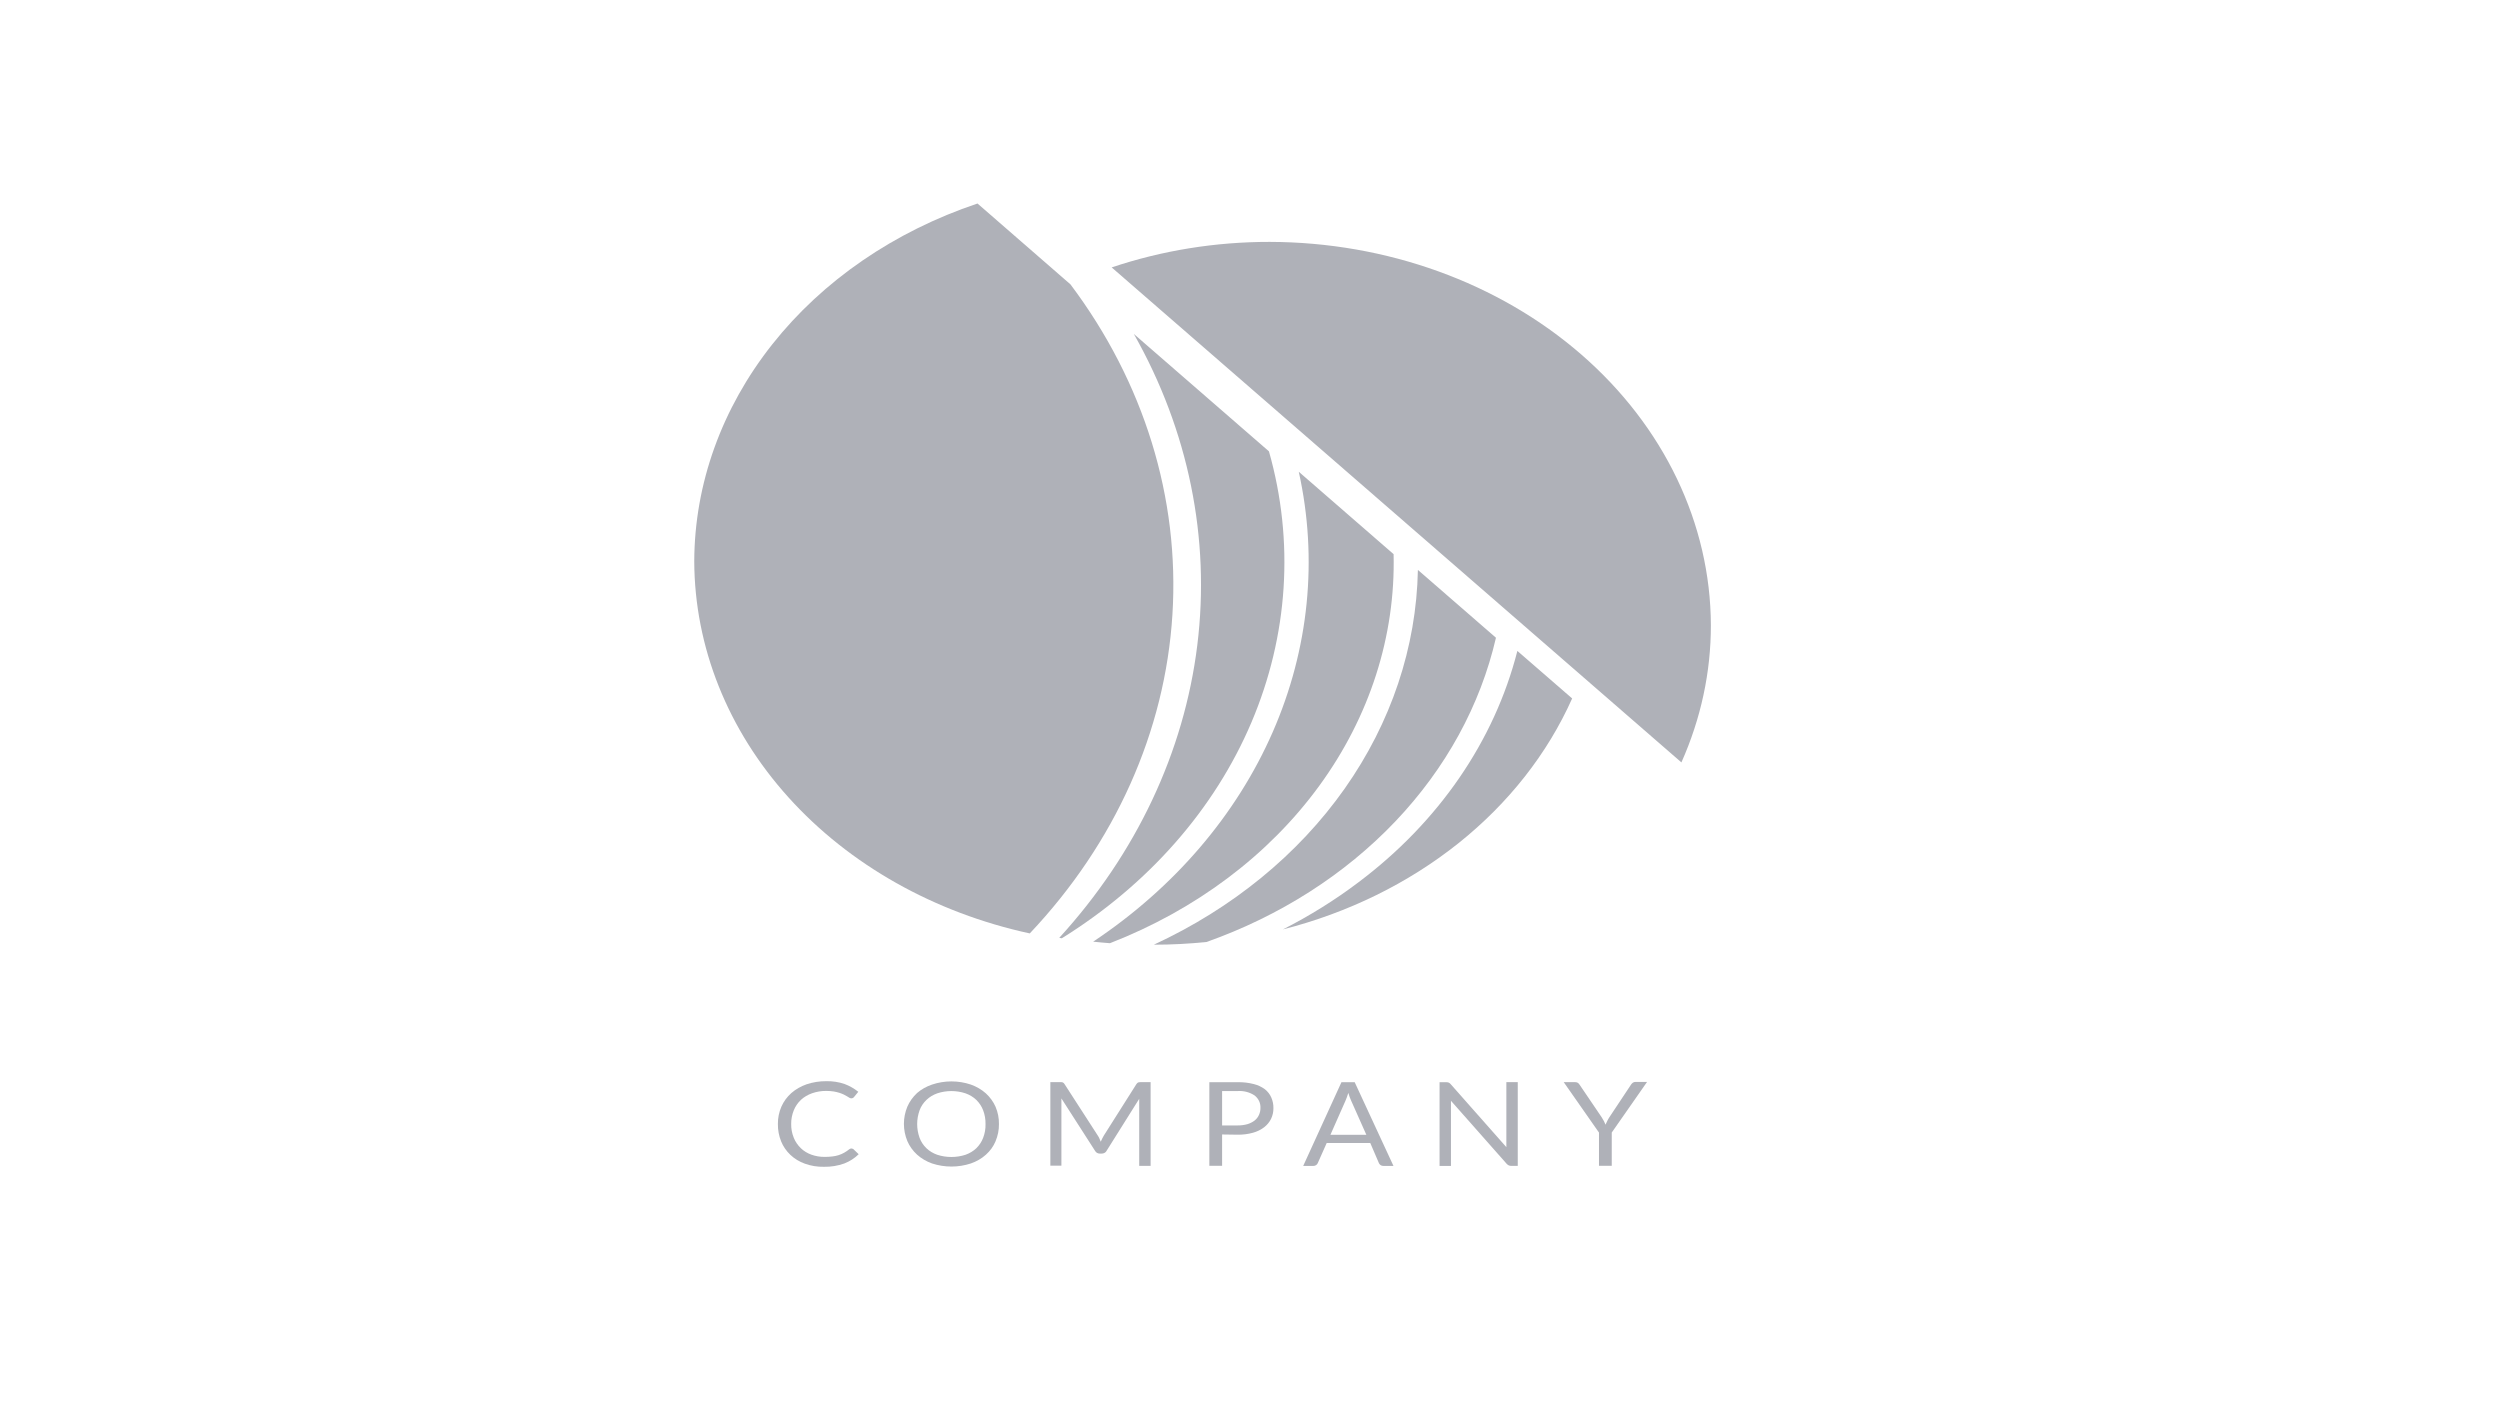
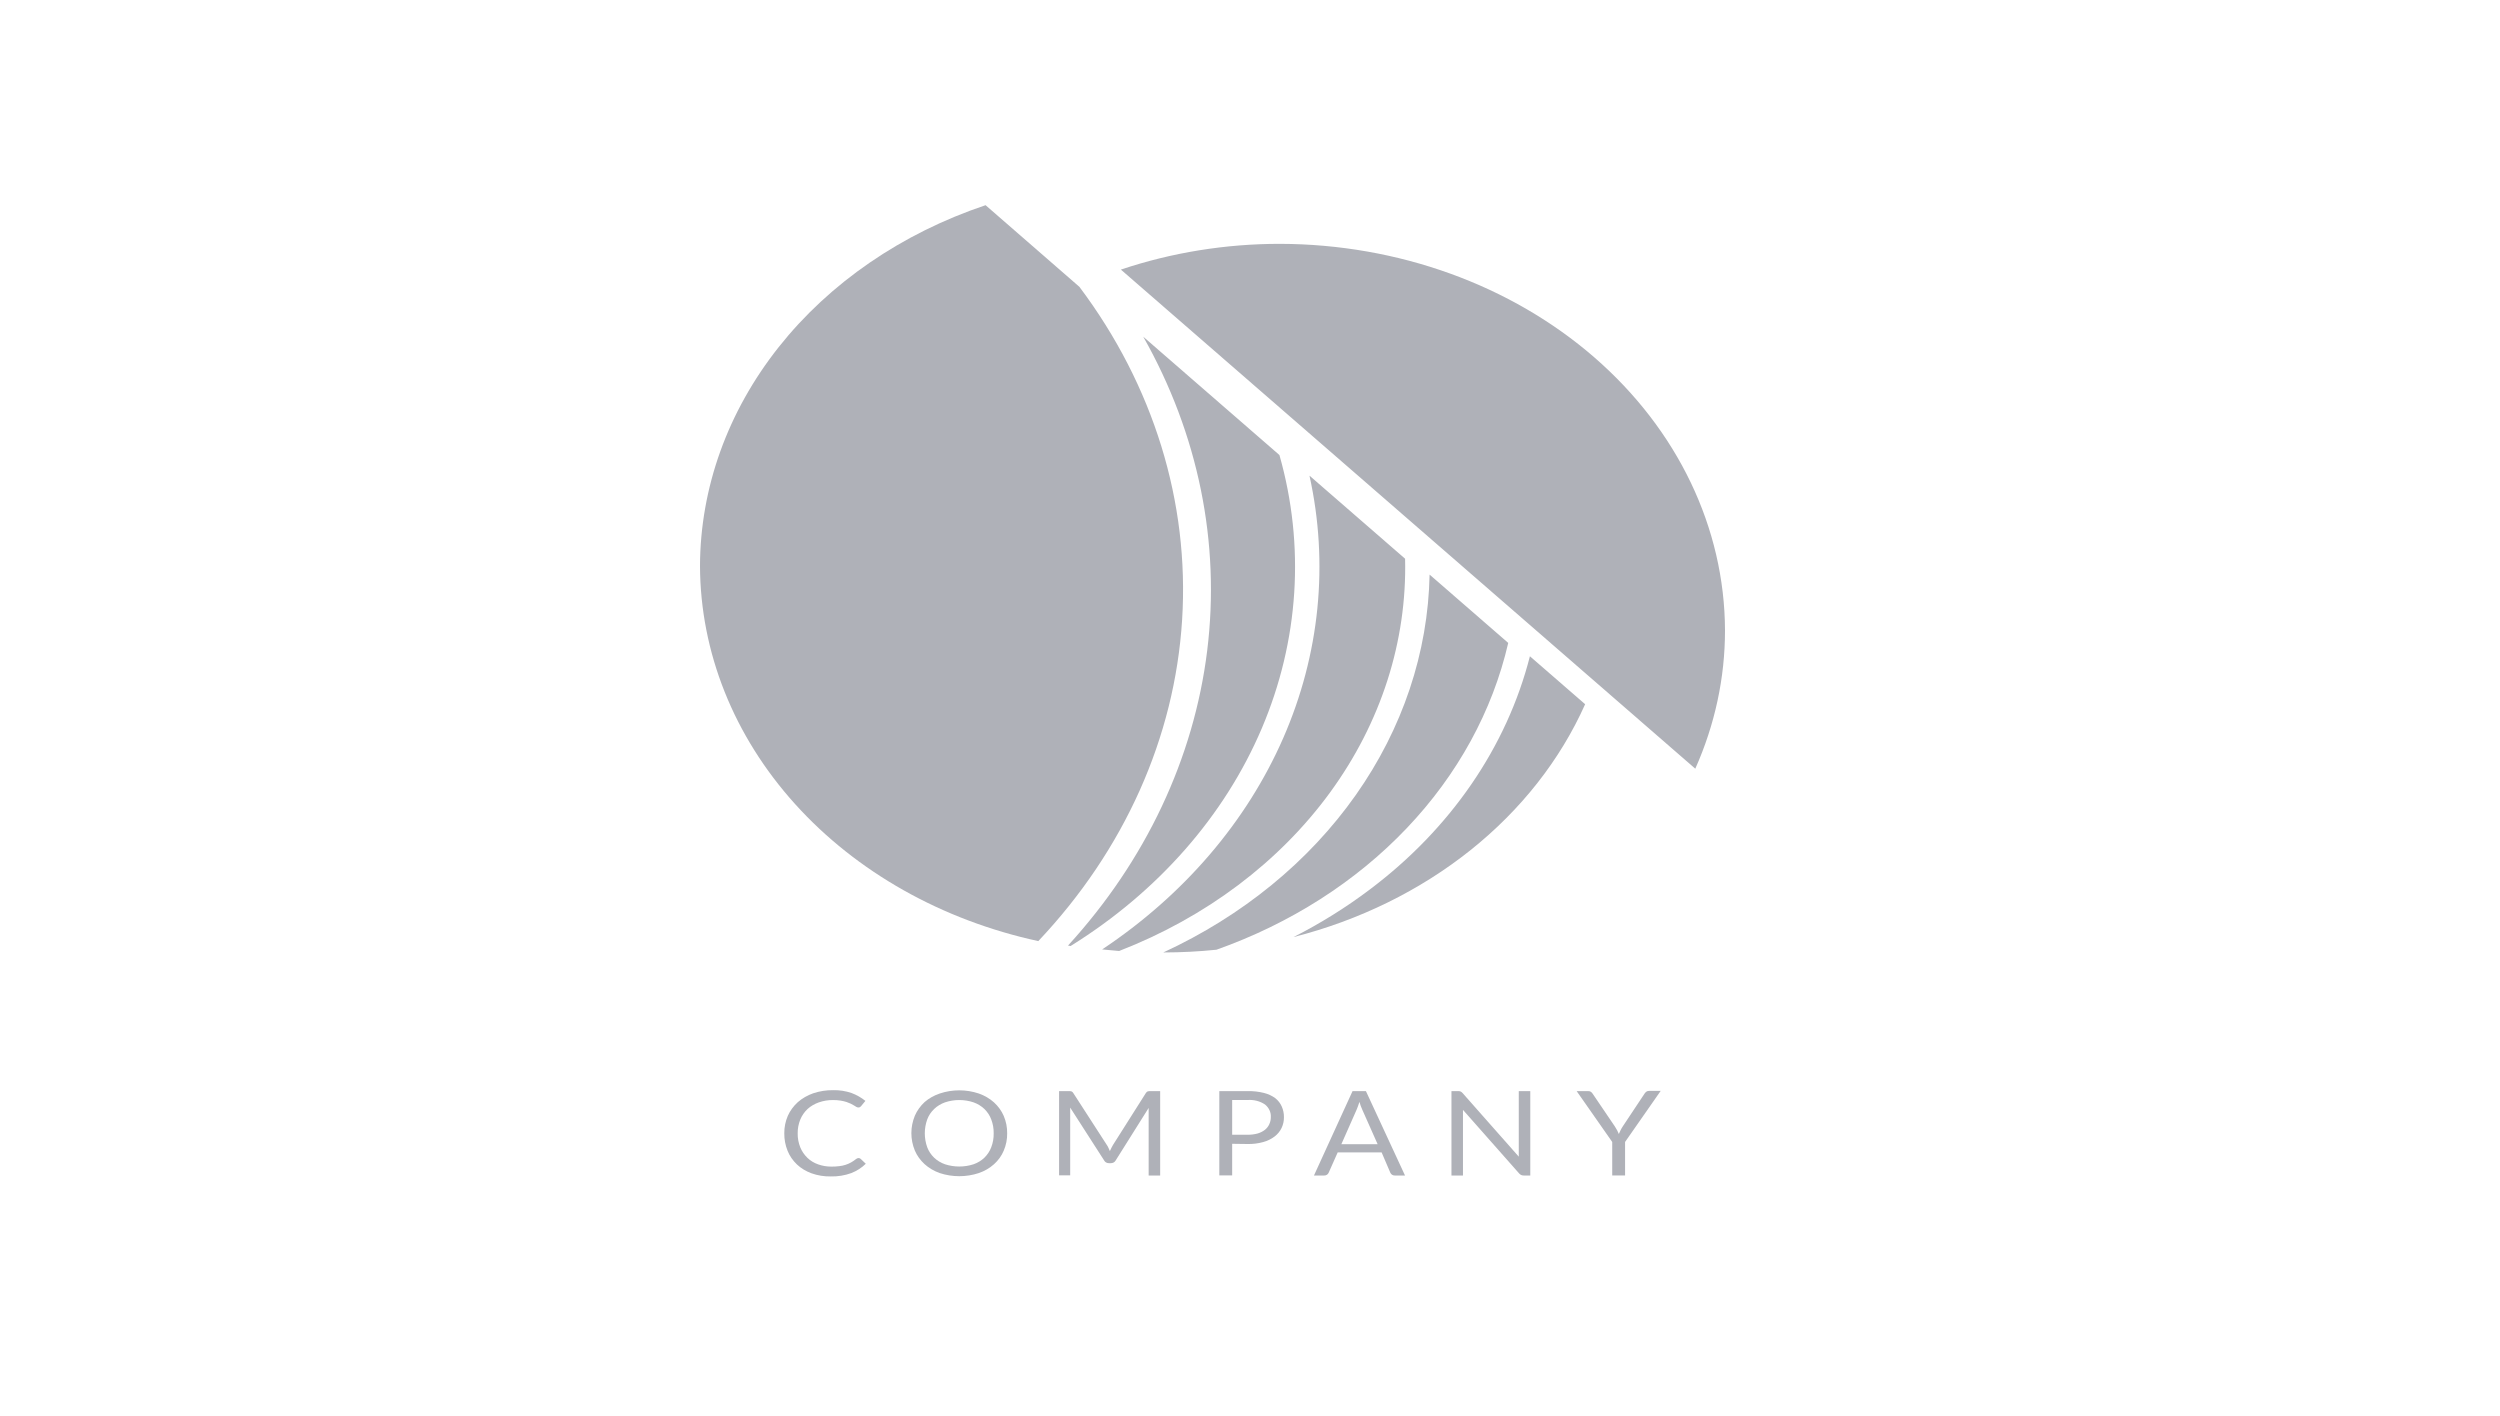
- <svg xmlns="http://www.w3.org/2000/svg" version="1.1" width="57" height="32" viewBox="0 0 57 32">
-   <path fill="#afb1b8" d="M19.417 26.187c0.008 0 0.017 0.002 0.025 0.005s0.015 0.007 0.020 0.013l0.116 0.111c-0.090 0.090-0.202 0.162-0.327 0.211-0.147 0.053-0.305 0.079-0.464 0.076-0.149 0.003-0.298-0.021-0.436-0.071-0.125-0.045-0.237-0.113-0.329-0.2-0.094-0.089-0.166-0.194-0.212-0.308-0.051-0.127-0.076-0.261-0.074-0.396-0.002-0.135 0.025-0.27 0.080-0.397 0.051-0.115 0.127-0.22 0.225-0.308 0.099-0.087 0.218-0.155 0.349-0.201 0.143-0.048 0.296-0.072 0.449-0.071 0.143-0.003 0.285 0.019 0.417 0.064 0.115 0.043 0.221 0.104 0.313 0.178l-0.097 0.119c-0.007 0.008-0.015 0.016-0.025 0.021-0.012 0.007-0.025 0.010-0.039 0.009-0.015-0.001-0.030-0.005-0.042-0.013l-0.052-0.032-0.073-0.040c-0.031-0.015-0.064-0.028-0.097-0.039-0.043-0.013-0.087-0.024-0.132-0.032-0.057-0.009-0.115-0.013-0.173-0.013-0.111-0.001-0.22 0.017-0.323 0.053-0.096 0.034-0.182 0.084-0.253 0.149-0.073 0.069-0.128 0.15-0.164 0.238-0.041 0.101-0.061 0.207-0.060 0.313-0.002 0.108 0.018 0.216 0.060 0.318 0.035 0.087 0.090 0.167 0.161 0.236 0.067 0.064 0.149 0.114 0.241 0.147 0.095 0.034 0.197 0.051 0.3 0.050 0.059 0.001 0.119-0.003 0.177-0.010 0.096-0.010 0.188-0.039 0.269-0.085 0.041-0.023 0.079-0.049 0.115-0.078 0.015-0.012 0.035-0.020 0.055-0.020z" />
-   <path fill="#afb1b8" d="M22.776 25.629c0.002 0.134-0.025 0.267-0.078 0.393-0.047 0.114-0.122 0.218-0.219 0.305s-0.214 0.155-0.344 0.2c-0.285 0.094-0.599 0.094-0.884 0-0.129-0.046-0.245-0.114-0.342-0.201-0.097-0.089-0.172-0.194-0.221-0.308-0.105-0.255-0.105-0.533 0-0.787 0.050-0.115 0.125-0.22 0.221-0.31 0.097-0.084 0.214-0.15 0.342-0.193 0.284-0.096 0.6-0.096 0.884 0 0.129 0.046 0.246 0.114 0.343 0.201 0.096 0.088 0.17 0.191 0.22 0.304 0.054 0.127 0.080 0.261 0.078 0.395zM22.47 25.629c0.002-0.107-0.016-0.214-0.055-0.316-0.033-0.087-0.086-0.168-0.156-0.236-0.068-0.065-0.152-0.116-0.246-0.149-0.207-0.069-0.436-0.069-0.643 0-0.094 0.033-0.178 0.084-0.246 0.149-0.071 0.068-0.125 0.149-0.157 0.236-0.074 0.206-0.074 0.426 0 0.632 0.033 0.087 0.086 0.168 0.157 0.236 0.068 0.065 0.152 0.115 0.246 0.148 0.207 0.067 0.435 0.067 0.643 0 0.093-0.033 0.177-0.083 0.246-0.148 0.070-0.069 0.123-0.149 0.156-0.236 0.039-0.102 0.058-0.209 0.055-0.316z" />
-   <path fill="#afb1b8" d="M25.067 25.96l0.030 0.071c0.012-0.025 0.022-0.048 0.033-0.071 0.011-0.024 0.024-0.047 0.038-0.070l0.743-1.174c0.015-0.020 0.028-0.033 0.042-0.037 0.020-0.005 0.040-0.007 0.061-0.006h0.22v1.909h-0.26v-1.404c0-0.018 0-0.038 0-0.059-0.001-0.022-0.001-0.044 0-0.066l-0.747 1.19c-0.009 0.018-0.025 0.033-0.044 0.043s-0.041 0.016-0.064 0.016h-0.042c-0.023 0-0.045-0.005-0.064-0.016s-0.034-0.026-0.044-0.044l-0.769-1.198c0 0.023 0 0.046 0 0.068s0 0.043 0 0.061v1.404h-0.252v-1.905h0.22c0.021-0.001 0.041 0.001 0.061 0.006 0.018 0.008 0.032 0.021 0.041 0.037l0.759 1.175c0.015 0.022 0.028 0.045 0.038 0.068z" />
-   <path fill="#afb1b8" d="M27.864 25.865v0.715h-0.291v-1.906h0.649c0.122-0.002 0.244 0.012 0.362 0.042 0.094 0.023 0.181 0.064 0.256 0.119 0.065 0.052 0.114 0.116 0.145 0.187 0.034 0.078 0.051 0.161 0.049 0.244 0.001 0.084-0.017 0.167-0.054 0.244-0.035 0.073-0.089 0.138-0.157 0.191-0.075 0.057-0.162 0.1-0.257 0.126-0.113 0.031-0.232 0.046-0.35 0.044l-0.352-0.005zM27.864 25.66h0.352c0.076 0.001 0.153-0.009 0.225-0.029 0.060-0.018 0.115-0.046 0.163-0.082 0.044-0.035 0.078-0.078 0.099-0.126 0.024-0.051 0.036-0.105 0.035-0.16 0.003-0.053-0.007-0.106-0.029-0.155s-0.057-0.094-0.102-0.13c-0.111-0.075-0.251-0.112-0.391-0.102h-0.352v0.786z" />
-   <path fill="#afb1b8" d="M31.772 26.583h-0.23c-0.023 0.001-0.046-0.006-0.064-0.018-0.017-0.012-0.029-0.027-0.038-0.044l-0.198-0.461h-0.993l-0.205 0.461c-0.008 0.017-0.020 0.032-0.036 0.043-0.018 0.013-0.042 0.020-0.065 0.019h-0.23l0.872-1.909h0.302l0.884 1.909zM30.333 25.874h0.82l-0.346-0.777c-0.026-0.058-0.048-0.118-0.065-0.179l-0.034 0.1c-0.010 0.030-0.022 0.058-0.032 0.081l-0.343 0.776z" />
-   <path fill="#afb1b8" d="M33.029 24.682c0.017 0.008 0.032 0.020 0.044 0.034l1.272 1.439c0-0.023 0-0.046 0-0.067s0-0.043 0-0.063v-1.352h0.26v1.909h-0.145c-0.021 0.001-0.041-0.003-0.060-0.011-0.018-0.009-0.034-0.021-0.047-0.035l-1.271-1.438c0.001 0.022 0.001 0.044 0 0.066 0 0.021 0 0.040 0 0.058v1.361h-0.26v-1.909h0.154c0.018-0 0.036 0.003 0.052 0.009z" />
-   <path fill="#afb1b8" d="M36.748 25.823v0.758h-0.291v-0.758l-0.804-1.15h0.26c0.022-0.001 0.045 0.005 0.063 0.016 0.016 0.012 0.029 0.027 0.039 0.043l0.503 0.742c0.020 0.032 0.038 0.061 0.052 0.088s0.026 0.054 0.036 0.081l0.038-0.082c0.014-0.030 0.031-0.059 0.049-0.087l0.496-0.747c0.010-0.015 0.023-0.028 0.038-0.040 0.017-0.013 0.040-0.020 0.063-0.019h0.263l-0.806 1.155z" />
-   <path fill="#afb1b8" d="M24.923 21.47c0.127 0.014 0.255 0.025 0.384 0.035 1.962-0.763 3.622-2.011 4.772-3.588s1.74-3.415 1.695-5.282l-2.162-1.879c0.44 1.988 0.234 4.043-0.594 5.935s-2.245 3.547-4.094 4.779z" />
-   <path fill="#afb1b8" d="M24.151 21.383l0.058 0.010c1.975-1.228 3.482-2.942 4.323-4.921s0.981-4.133 0.4-6.181l-3.080-2.676c1.246 2.2 1.747 4.661 1.446 7.098s-1.393 4.75-3.147 6.67z" />
-   <path fill="#afb1b8" d="M34.596 14.841c-0.523 2.052-1.794 3.902-3.624 5.276-0.534 0.404-1.111 0.763-1.722 1.074 1.49-0.38 2.859-1.053 4.003-1.966s2.030-2.042 2.592-3.3l-1.249-1.084z" />
-   <path fill="#afb1b8" d="M34.106 14.539l-1.778-1.545c-0.034 1.762-0.61 3.483-1.669 4.986s-2.562 2.731-4.352 3.559h0.009c0.399-0 0.798-0.021 1.194-0.062 1.673-0.593 3.151-1.537 4.303-2.748s1.94-2.65 2.295-4.189z" />
-   <path fill="#afb1b8" d="M24.409 6.486l-2.122-1.846c-1.897 0.637-3.528 1.756-4.68 3.212s-1.772 3.179-1.778 4.946v0c0.007 1.952 0.763 3.846 2.149 5.383s3.322 2.628 5.501 3.101c1.946-2.060 3.085-4.605 3.252-7.266s-0.647-5.299-2.323-7.53z" />
-   <path fill="#afb1b8" d="M39.008 14.255c-0.008-2.316-1.070-4.535-2.955-6.173s-4.439-2.561-7.105-2.567c-1.232-0.001-2.453 0.196-3.602 0.582l12.99 11.286c0.445-0.998 0.673-2.058 0.672-3.128z" />
+ <svg xmlns="http://www.w3.org/2000/svg" width="106" height="60" viewBox="0 0 106 60" fill="none">
+   <path d="M36.406 49.101C36.422 49.102 36.438 49.105 36.452 49.111C36.467 49.116 36.48 49.124 36.491 49.135L36.709 49.343C36.539 49.512 36.33 49.647 36.095 49.739C35.82 49.839 35.524 49.888 35.226 49.881C34.945 49.886 34.667 49.841 34.408 49.748C34.174 49.663 33.964 49.536 33.791 49.374C33.616 49.206 33.48 49.01 33.394 48.796C33.298 48.557 33.251 48.306 33.254 48.054C33.251 47.8 33.301 47.548 33.404 47.31C33.5 47.095 33.643 46.899 33.827 46.732C34.013 46.569 34.236 46.441 34.481 46.355C34.75 46.265 35.036 46.22 35.324 46.223C35.591 46.217 35.857 46.258 36.106 46.344C36.322 46.425 36.52 46.538 36.693 46.678L36.51 46.9C36.497 46.916 36.481 46.93 36.464 46.941C36.442 46.953 36.416 46.959 36.39 46.957C36.362 46.956 36.334 46.947 36.311 46.934L36.213 46.874L36.076 46.798C36.017 46.77 35.956 46.746 35.894 46.725C35.813 46.7 35.73 46.68 35.645 46.666C35.538 46.649 35.43 46.641 35.321 46.642C35.114 46.64 34.908 46.674 34.716 46.742C34.537 46.805 34.375 46.9 34.241 47.021C34.105 47.15 34.001 47.302 33.933 47.467C33.856 47.655 33.819 47.854 33.822 48.054C33.818 48.257 33.856 48.459 33.933 48.651C34 48.815 34.103 48.965 34.236 49.094C34.361 49.215 34.516 49.309 34.688 49.369C34.867 49.433 35.057 49.465 35.25 49.464C35.361 49.465 35.473 49.459 35.583 49.445C35.763 49.426 35.935 49.372 36.087 49.286C36.163 49.242 36.236 49.193 36.303 49.139C36.331 49.116 36.367 49.103 36.406 49.101Z" fill="#AFB1B8" />
+   <path d="M42.704 48.054C42.708 48.305 42.658 48.555 42.557 48.791C42.468 49.004 42.328 49.199 42.146 49.363C41.965 49.526 41.745 49.654 41.502 49.738C40.968 49.915 40.378 49.915 39.844 49.738C39.603 49.653 39.385 49.524 39.204 49.361C39.022 49.195 38.881 48.999 38.789 48.783C38.593 48.306 38.593 47.785 38.789 47.308C38.882 47.092 39.023 46.895 39.204 46.727C39.386 46.569 39.604 46.446 39.844 46.365C40.377 46.185 40.969 46.185 41.502 46.365C41.744 46.45 41.963 46.578 42.145 46.741C42.325 46.906 42.465 47.1 42.557 47.312C42.658 47.55 42.708 47.801 42.704 48.054ZM42.132 48.054C42.136 47.853 42.101 47.653 42.028 47.462C41.967 47.298 41.868 47.147 41.736 47.019C41.609 46.897 41.451 46.801 41.276 46.739C40.888 46.609 40.458 46.609 40.071 46.739C39.895 46.801 39.738 46.897 39.61 47.019C39.477 47.146 39.376 47.297 39.315 47.462C39.177 47.847 39.177 48.26 39.315 48.646C39.377 48.81 39.477 48.961 39.61 49.089C39.738 49.21 39.895 49.305 40.071 49.366C40.459 49.492 40.887 49.492 41.276 49.366C41.451 49.305 41.608 49.21 41.736 49.089C41.867 48.96 41.966 48.809 42.028 48.646C42.101 48.455 42.136 48.255 42.132 48.054Z" fill="#AFB1B8" />
+   <path d="M47.001 48.675L47.059 48.807C47.08 48.76 47.099 48.717 47.121 48.675C47.142 48.63 47.166 48.587 47.192 48.544L48.585 46.344C48.613 46.306 48.637 46.282 48.664 46.275C48.702 46.265 48.74 46.261 48.779 46.263H49.191V49.843H48.703V47.211C48.703 47.178 48.703 47.14 48.703 47.099C48.7 47.059 48.7 47.017 48.703 46.976L47.301 49.208C47.283 49.241 47.255 49.269 47.219 49.289C47.183 49.309 47.142 49.319 47.099 49.319H47.02C46.978 49.319 46.936 49.309 46.9 49.289C46.864 49.27 46.836 49.241 46.819 49.208L45.376 46.962C45.376 47.005 45.376 47.047 45.376 47.09C45.376 47.133 45.376 47.17 45.376 47.204V49.835H44.905V46.263H45.316C45.355 46.261 45.394 46.265 45.431 46.275C45.465 46.29 45.492 46.314 45.507 46.344L46.93 48.547C46.958 48.587 46.982 48.63 47.001 48.675Z" fill="#AFB1B8" />
+   <path d="M52.244 48.497V49.838H51.699V46.263H52.915C53.145 46.259 53.373 46.286 53.594 46.341C53.77 46.385 53.934 46.461 54.074 46.564C54.195 46.661 54.288 46.781 54.346 46.915C54.411 47.06 54.442 47.216 54.439 47.372C54.441 47.529 54.407 47.684 54.338 47.829C54.273 47.966 54.172 48.088 54.044 48.187C53.904 48.294 53.739 48.375 53.561 48.423C53.349 48.482 53.127 48.51 52.904 48.506L52.244 48.497ZM52.244 48.113H52.904C53.047 48.115 53.19 48.096 53.327 48.059C53.439 48.026 53.543 47.973 53.632 47.905C53.714 47.839 53.777 47.758 53.817 47.668C53.862 47.572 53.884 47.47 53.883 47.367C53.889 47.268 53.871 47.168 53.828 47.076C53.786 46.983 53.721 46.9 53.638 46.832C53.429 46.69 53.168 46.622 52.904 46.64H52.244V48.113Z" fill="#AFB1B8" />
+   <path d="M59.573 49.842H59.142C59.099 49.844 59.057 49.832 59.022 49.809C58.991 49.787 58.967 49.758 58.951 49.726L58.581 48.862H56.718L56.334 49.726C56.32 49.758 56.296 49.786 56.266 49.807C56.231 49.831 56.188 49.844 56.143 49.842H55.712L57.348 46.263H57.915L59.573 49.842ZM56.874 48.513H58.411L57.763 47.056C57.713 46.947 57.672 46.834 57.64 46.72L57.577 46.907C57.558 46.964 57.536 47.016 57.517 47.059L56.874 48.513Z" fill="#AFB1B8" />
+   <path d="M61.929 46.279C61.961 46.295 61.989 46.317 62.011 46.343L64.396 49.042C64.396 48.999 64.396 48.956 64.396 48.916C64.396 48.876 64.396 48.836 64.396 48.798V46.263H64.884V49.842H64.612C64.573 49.843 64.534 49.836 64.5 49.821C64.466 49.804 64.436 49.782 64.412 49.755L62.03 47.059C62.032 47.1 62.032 47.141 62.03 47.182C62.03 47.222 62.03 47.258 62.03 47.291V49.842H61.542V46.263H61.831C61.864 46.262 61.898 46.268 61.929 46.279Z" fill="#AFB1B8" />
+   <path d="M68.903 48.419V49.84H68.358V48.419L66.85 46.263H67.338C67.38 46.261 67.422 46.272 67.455 46.294C67.485 46.317 67.51 46.344 67.529 46.374L68.472 47.765C68.51 47.824 68.543 47.879 68.57 47.931C68.598 47.983 68.62 48.033 68.639 48.082L68.709 47.928C68.736 47.872 68.767 47.818 68.802 47.765L69.732 46.365C69.751 46.337 69.775 46.312 69.803 46.289C69.835 46.265 69.877 46.252 69.92 46.254H70.413L68.903 48.419Z" fill="#AFB1B8" />
+   <path d="M46.731 40.256C46.968 40.282 47.209 40.303 47.451 40.322C51.13 38.893 54.242 36.552 56.399 33.594C58.555 30.636 59.66 27.191 59.576 23.69L55.522 20.168C56.346 23.895 55.96 27.748 54.408 31.296C52.855 34.844 50.197 37.946 46.731 40.256Z" fill="#AFB1B8" />
+   <path d="M45.284 40.092L45.393 40.111C49.097 37.809 51.92 34.595 53.499 30.884C55.078 27.173 55.339 23.135 54.248 19.294L48.474 14.277C50.809 18.401 51.749 23.016 51.185 27.586C50.62 32.156 48.574 36.493 45.284 40.092Z" fill="#AFB1B8" />
+   <path d="M64.868 27.826C63.887 31.673 61.504 35.142 58.074 37.719C57.072 38.475 55.991 39.15 54.845 39.732C57.639 39.019 60.206 37.758 62.35 36.046C64.494 34.334 66.157 32.217 67.21 29.859L64.868 27.826Z" fill="#AFB1B8" />
+   <path d="M63.949 27.26L60.615 24.363C60.551 27.666 59.47 30.894 57.484 33.711C55.499 36.529 52.681 38.833 49.324 40.384H49.341C50.089 40.383 50.836 40.345 51.579 40.268C54.716 39.155 57.488 37.385 59.646 35.115C61.805 32.846 63.283 30.147 63.949 27.26Z" fill="#AFB1B8" />
+   <path d="M45.766 12.161L41.788 8.7C38.232 9.894 35.174 11.993 33.013 14.722C30.853 17.451 29.691 20.683 29.68 23.996V23.996C29.693 27.656 31.111 31.208 33.709 34.089C36.307 36.97 39.937 39.016 44.024 39.903C47.672 36.041 49.809 31.269 50.122 26.28C50.435 21.291 48.909 16.345 45.766 12.161Z" fill="#AFB1B8" />
+   <path d="M73.14 26.727C73.126 22.385 71.134 18.224 67.6 15.153C64.066 12.083 59.276 10.352 54.278 10.339C51.969 10.337 49.679 10.708 47.525 11.431L71.88 32.593C72.714 30.722 73.141 28.733 73.14 26.727Z" fill="#AFB1B8" />
</svg>
